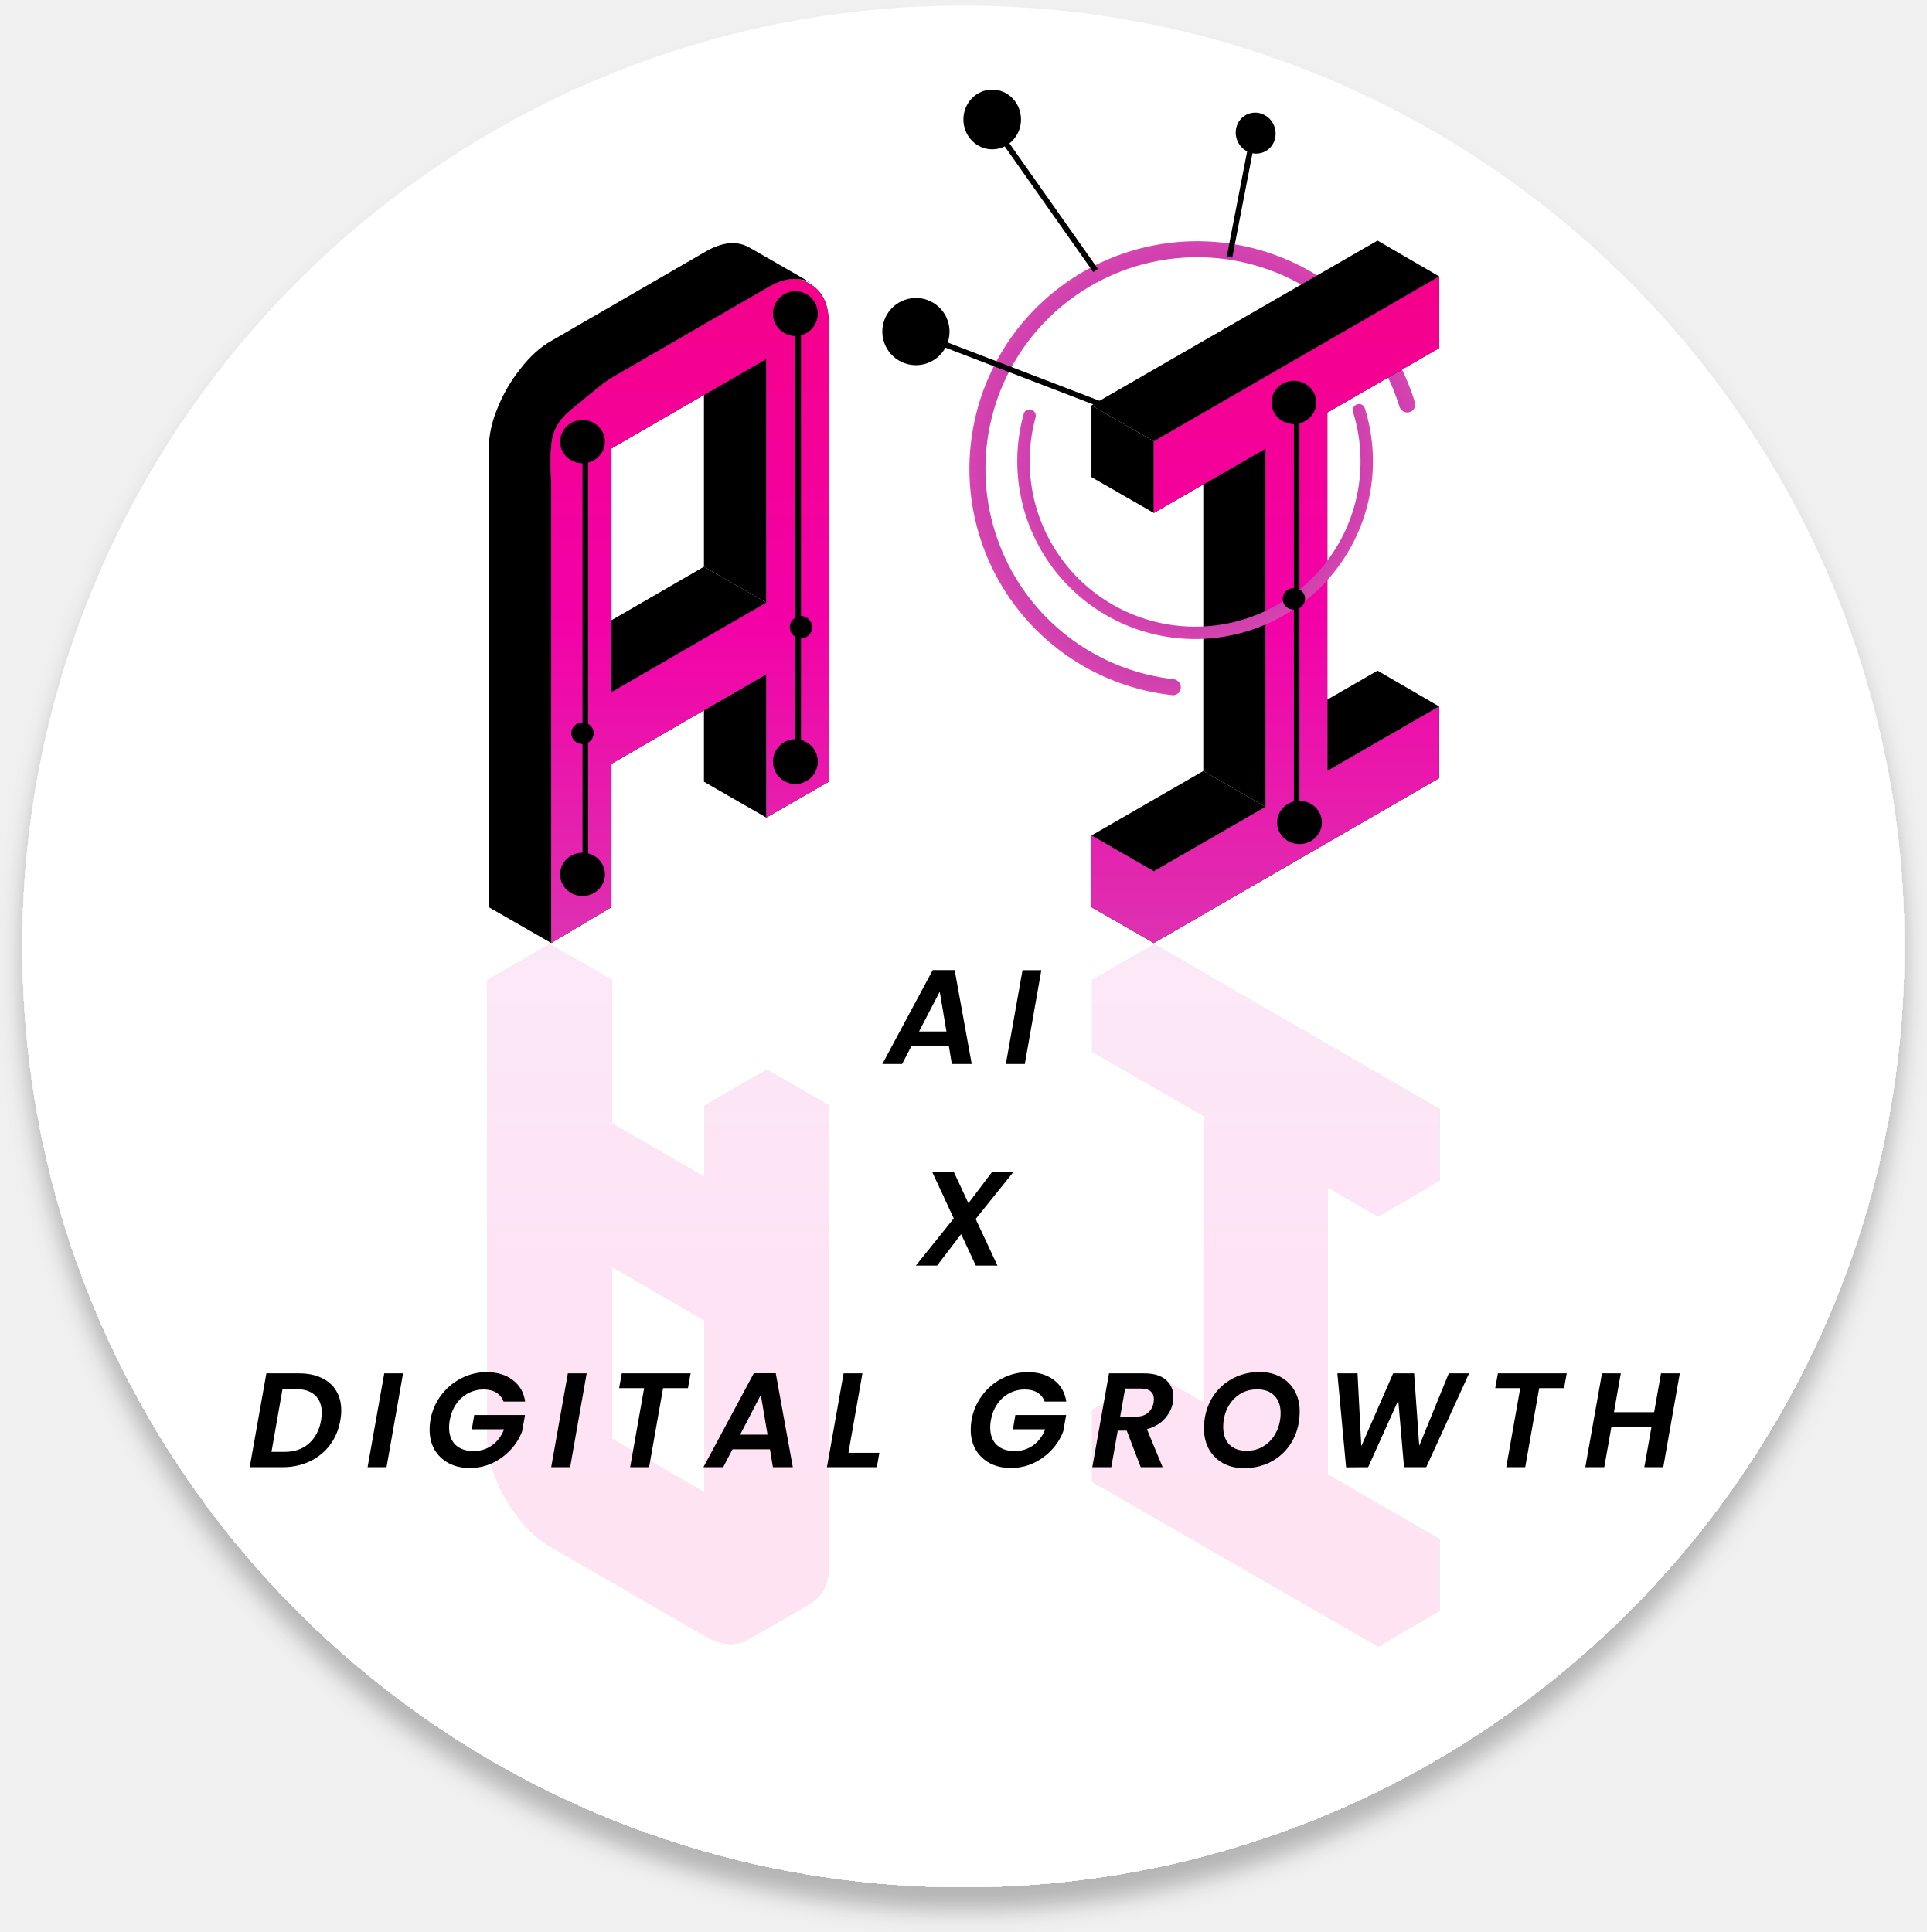
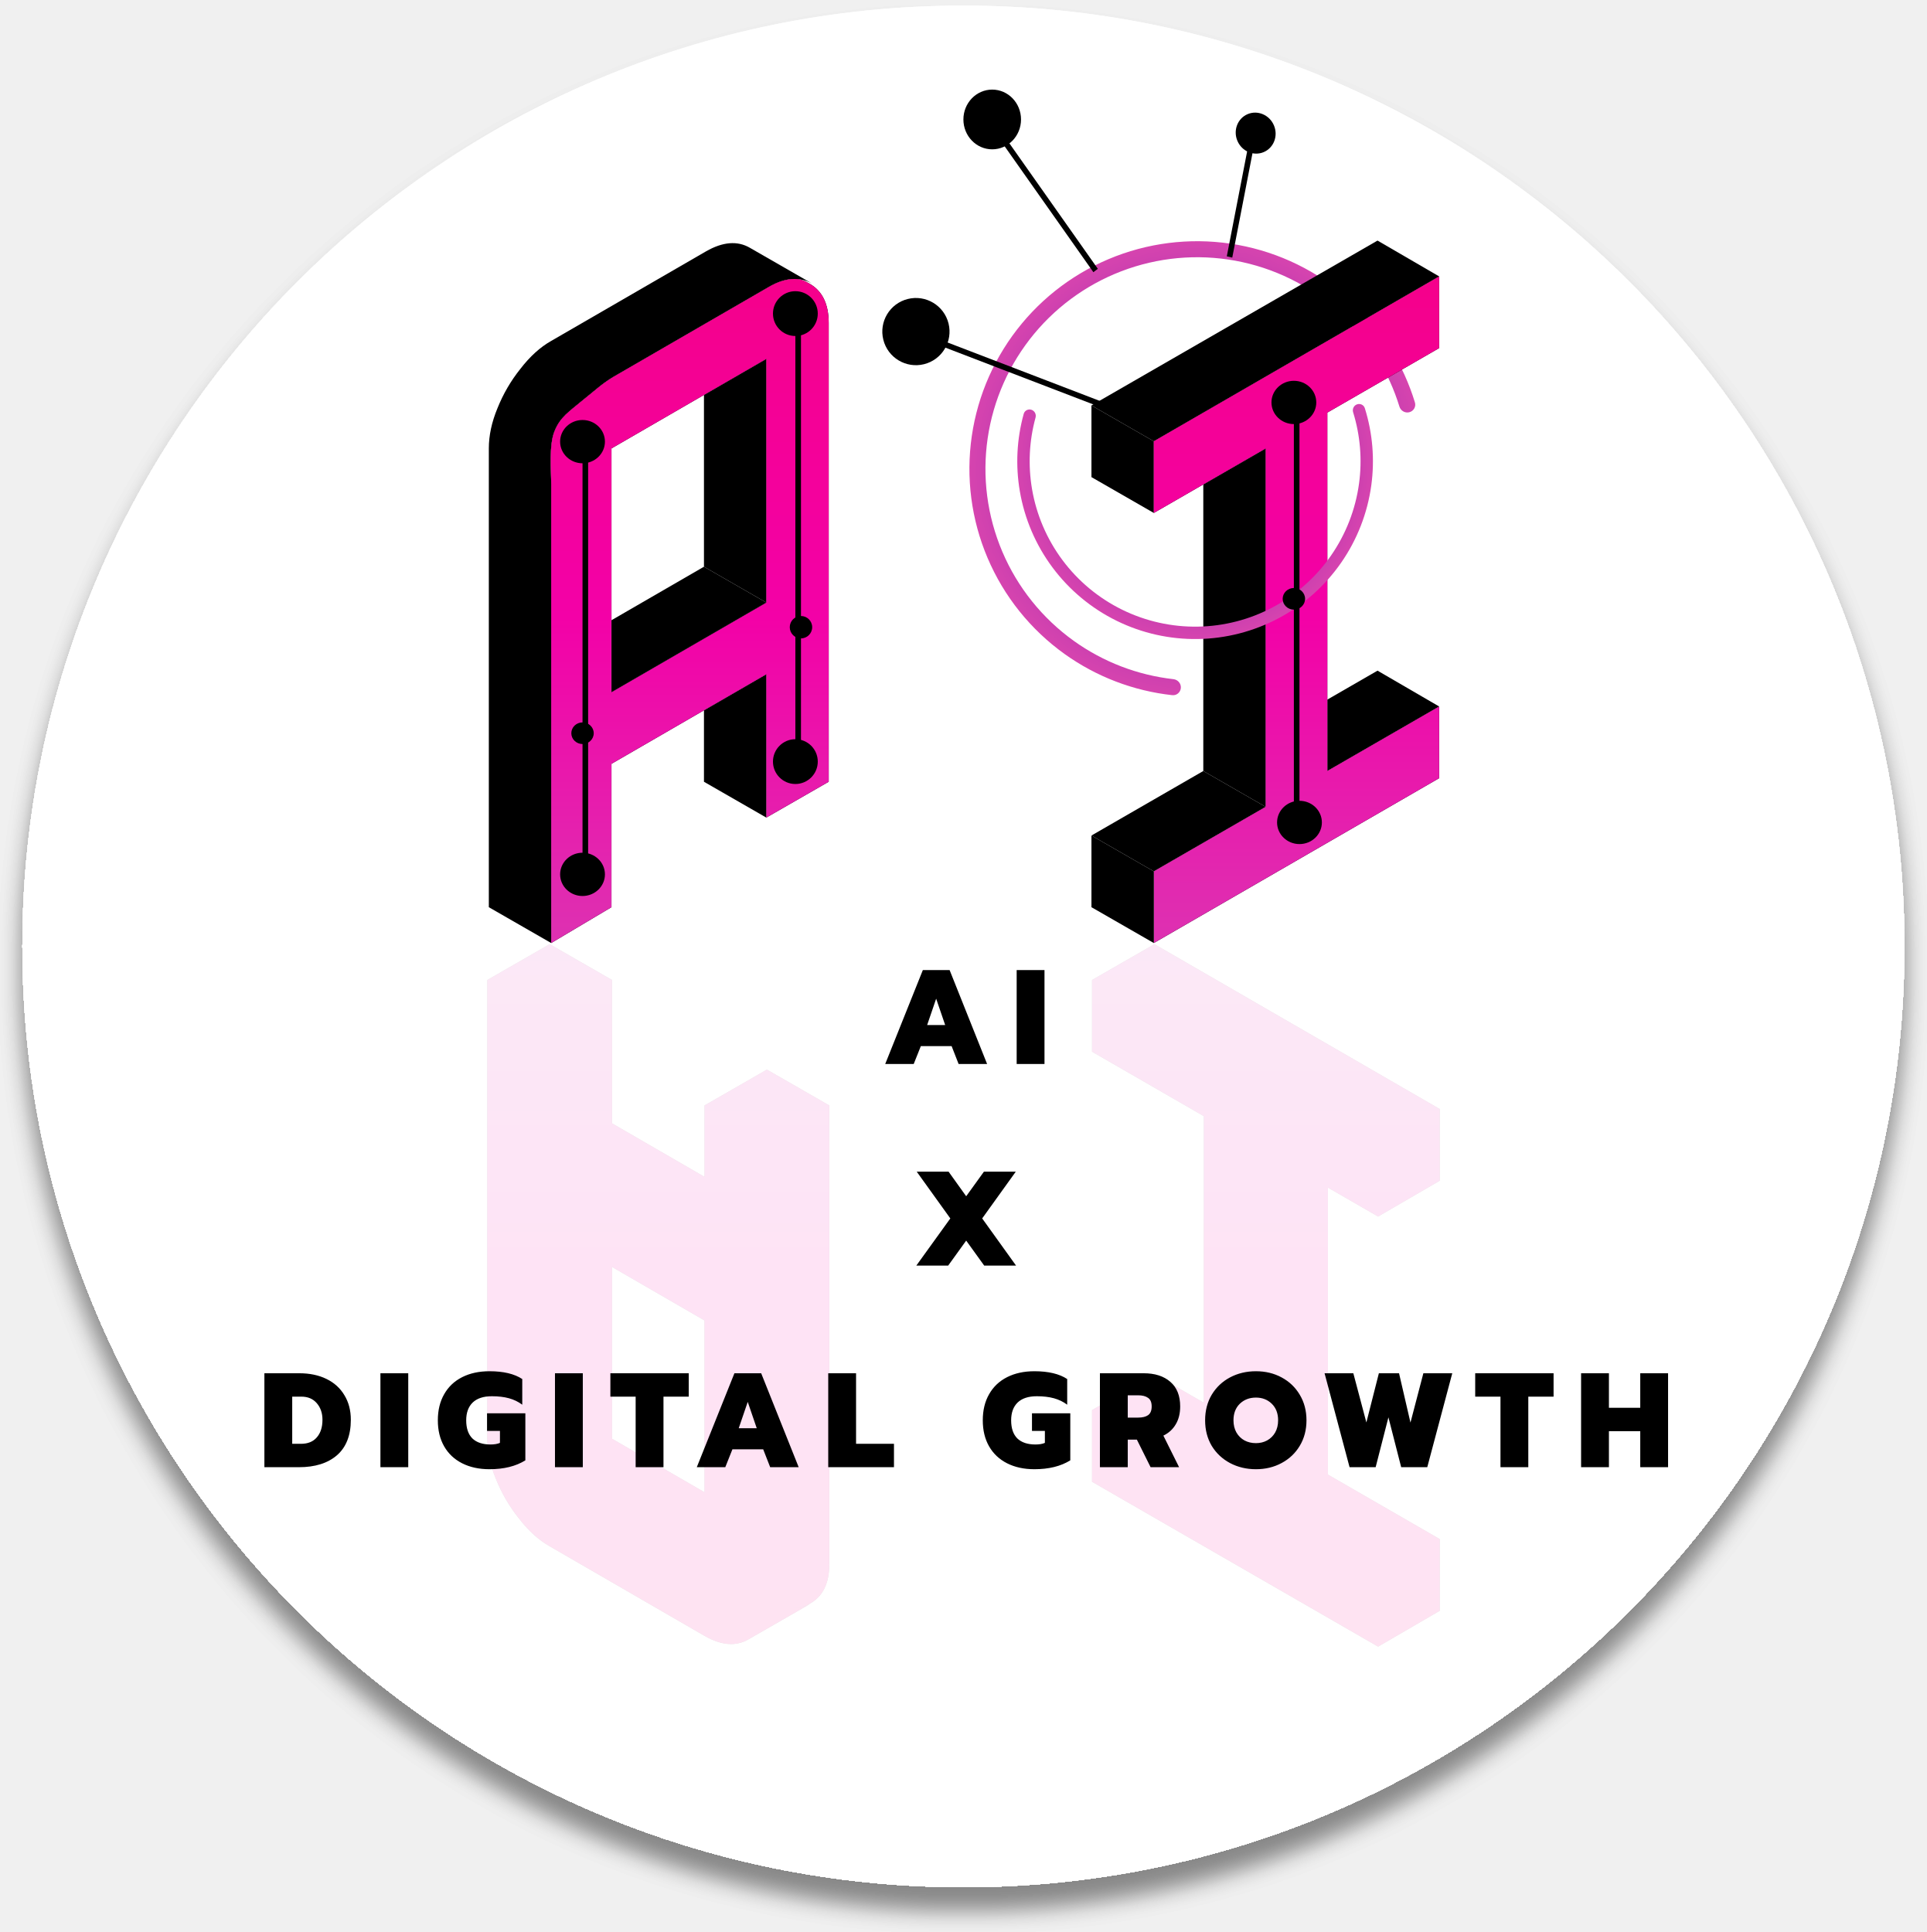
<svg xmlns="http://www.w3.org/2000/svg" width="344" height="345" viewBox="0 0 344 345" fill="none">
-   <g filter="url(#filter0_d_3014_167)">
+   <g filter="url(#filter0_d_3018_180)">
+     <circle cx="172" cy="169" r="168" fill="white" />
+   </g>
+   <g filter="url(#filter1_d_3018_180)">
    <circle cx="172" cy="169" r="168" fill="white" />
  </g>
  <g opacity="0.22">
    <g opacity="0.5">
      <path d="M226.069 192.92V256.92L206.101 245.4V258.2L257.045 287.64V274.84L237.077 263.32V199.32L257.045 210.84V198.04L206.101 168.6V181.4L226.069 192.92ZM226.069 192.92L206.101 181.4L194.965 187.8L214.933 199.32L226.069 192.92ZM206.101 181.4V168.6L194.965 175V187.8L206.101 181.4ZM257.045 210.84L237.077 199.32L226.069 205.72L246.037 217.24L257.045 210.84ZM226.069 256.92V192.92L214.933 199.32V263.32L226.069 256.92ZM257.045 287.64L206.101 258.2L194.965 264.6L246.037 294.04L257.045 287.64ZM206.101 258.2V245.4L194.965 251.8V264.6L206.101 258.2Z" fill="black" />
-       <path d="M226.069 192.92V256.92L206.101 245.4V258.2L257.045 287.64V274.84L237.077 263.32V199.32L257.045 210.84V198.04L206.101 168.6V181.4L226.069 192.92ZM226.069 192.92L206.101 181.4L194.965 187.8L214.933 199.32L226.069 192.92ZM206.101 181.4V168.6L194.965 175V187.8L206.101 181.4ZM257.045 210.84L237.077 199.32L226.069 205.72L246.037 217.24L257.045 210.84ZM226.069 256.92V192.92L214.933 199.32V263.32L226.069 256.92ZM257.045 287.64L206.101 258.2L194.965 264.6L246.037 294.04L257.045 287.64ZM206.101 258.2V245.4L194.965 251.8V264.6L206.101 258.2Z" fill="url(#paint0_linear_3014_167)" />
+       <path d="M226.069 192.92V256.92L206.101 245.4V258.2L257.045 287.64V274.84L237.077 263.32V199.32L257.045 210.84V198.04L206.101 168.6V181.4L226.069 192.92ZM226.069 192.92L206.101 181.4L194.965 187.8L214.933 199.32L226.069 192.92ZM206.101 181.4V168.6L194.965 175V187.8L206.101 181.4ZM257.045 210.84L237.077 199.32L226.069 205.72L246.037 217.24L257.045 210.84ZM226.069 256.92V192.92L214.933 199.32V263.32L226.069 256.92ZM257.045 287.64L206.101 258.2L194.965 264.6L246.037 294.04L257.045 287.64ZM206.101 258.2V245.4L194.965 251.8V264.6L206.101 258.2Z" fill="url(#paint0_linear_3018_180)" />
    </g>
    <g opacity="0.5">
      <path d="M109.272 269.72L136.92 285.72C139.821 287.427 142.381 287.64 144.6 286.36C146.904 285.08 148.056 282.733 148.056 279.32V197.4L136.92 191V216.6L109.272 200.6V175L98.136 168.6V250.52C98.136 252.824 98.648 255.213 99.672 257.688C100.696 260.248 102.061 262.595 103.768 264.728C105.475 266.947 107.309 268.611 109.272 269.72ZM136.92 229.4V272.92L109.272 256.92V213.4L136.92 229.4ZM136.92 216.6V191L125.784 197.4V223L136.92 216.6ZM136.92 272.92V229.4L125.784 235.8V279.32L136.92 272.92ZM136.92 229.4L109.272 213.4L98.136 219.8L125.784 235.8L136.92 229.4ZM144.728 286.36C142.424 287.64 139.821 287.427 136.92 285.72L109.272 269.72C107.309 268.611 105.475 266.947 103.768 264.728C102.061 262.595 100.696 260.248 99.672 257.688C98.648 255.213 98.136 252.824 98.136 250.52V168.6L87 175V256.92C87 259.224 87.512 261.613 88.536 264.088C89.56 266.648 90.925 268.995 92.632 271.128C94.339 273.347 96.173 275.011 98.136 276.12L125.784 292.12C128.771 293.827 131.373 294.04 133.592 292.76L144.728 286.36Z" fill="black" />
-       <path d="M109.272 269.72L136.92 285.72C139.821 287.427 142.381 287.64 144.6 286.36C146.904 285.08 148.056 282.733 148.056 279.32V197.4L136.92 191V216.6L109.272 200.6V175L98.136 168.6V250.52C98.136 252.824 98.648 255.213 99.672 257.688C100.696 260.248 102.061 262.595 103.768 264.728C105.475 266.947 107.309 268.611 109.272 269.72ZM136.92 229.4V272.92L109.272 256.92V213.4L136.92 229.4ZM136.92 216.6V191L125.784 197.4V223L136.92 216.6ZM136.92 272.92V229.4L125.784 235.8V279.32L136.92 272.92ZM136.92 229.4L109.272 213.4L98.136 219.8L125.784 235.8L136.92 229.4ZM144.728 286.36C142.424 287.64 139.821 287.427 136.92 285.72L109.272 269.72C107.309 268.611 105.475 266.947 103.768 264.728C102.061 262.595 100.696 260.248 99.672 257.688C98.648 255.213 98.136 252.824 98.136 250.52V168.6L87 175V256.92C87 259.224 87.512 261.613 88.536 264.088C89.56 266.648 90.925 268.995 92.632 271.128C94.339 273.347 96.173 275.011 98.136 276.12L125.784 292.12C128.771 293.827 131.373 294.04 133.592 292.76L144.728 286.36Z" fill="url(#paint1_linear_3014_167)" />
+       <path d="M109.272 269.72L136.92 285.72C139.821 287.427 142.381 287.64 144.6 286.36C146.904 285.08 148.056 282.733 148.056 279.32V197.4L136.92 191V216.6L109.272 200.6V175L98.136 168.6V250.52C98.136 252.824 98.648 255.213 99.672 257.688C100.696 260.248 102.061 262.595 103.768 264.728C105.475 266.947 107.309 268.611 109.272 269.72ZM136.92 229.4V272.92L109.272 256.92V213.4L136.92 229.4ZM136.92 216.6V191L125.784 197.4V223L136.92 216.6ZM136.92 272.92V229.4L125.784 235.8V279.32L136.92 272.92ZM136.92 229.4L109.272 213.4L98.136 219.8L125.784 235.8L136.92 229.4ZM144.728 286.36C142.424 287.64 139.821 287.427 136.92 285.72L109.272 269.72C107.309 268.611 105.475 266.947 103.768 264.728C102.061 262.595 100.696 260.248 99.672 257.688C98.648 255.213 98.136 252.824 98.136 250.52V168.6L87 175V256.92C87 259.224 87.512 261.613 88.536 264.088C89.56 266.648 90.925 268.995 92.632 271.128C94.339 273.347 96.173 275.011 98.136 276.12L125.784 292.12C128.771 293.827 131.373 294.04 133.592 292.76L144.728 286.36Z" fill="url(#paint1_linear_3018_180)" />
    </g>
  </g>
-   <path d="M169.406 186.808H162.71L161.054 190H157.526L166.526 173.224H170.438L173.486 190H169.934L169.406 186.808ZM168.974 184.192L167.774 177.088L164.078 184.192H168.974ZM185.914 173.248L182.962 190H179.578L182.554 173.248H185.914ZM174.189 217.672L178.077 226H174.213L171.597 220.384L167.301 226H163.509L170.277 217.576L166.413 209.248H170.277L172.893 214.864L177.141 209.248H180.957L174.189 217.672ZM53.413 245.248C54.965 245.248 56.301 245.52 57.421 246.064C58.557 246.592 59.421 247.352 60.013 248.344C60.621 249.336 60.925 250.512 60.925 251.872C60.925 252.48 60.869 253.072 60.757 253.648C60.469 255.328 59.845 256.8 58.885 258.064C57.941 259.312 56.741 260.28 55.285 260.968C53.829 261.656 52.213 262 50.437 262H44.581L47.557 245.248H53.413ZM50.821 259.264C52.581 259.264 54.021 258.768 55.141 257.776C56.277 256.784 57.005 255.408 57.325 253.648C57.405 253.12 57.445 252.664 57.445 252.28C57.445 250.936 57.045 249.896 56.245 249.16C55.461 248.424 54.309 248.056 52.789 248.056H50.437L48.469 259.264H50.821ZM71.96 245.248L69.008 262H65.624L68.6 245.248H71.96ZM76.84 253.6C77.128 251.952 77.76 250.48 78.736 249.184C79.712 247.872 80.912 246.856 82.336 246.136C83.76 245.4 85.272 245.032 86.872 245.032C88.76 245.032 90.312 245.496 91.528 246.424C92.76 247.336 93.504 248.624 93.76 250.288H89.896C89.64 249.584 89.208 249.048 88.6 248.68C87.992 248.312 87.24 248.128 86.344 248.128C85.352 248.128 84.432 248.352 83.584 248.8C82.736 249.248 82.024 249.888 81.448 250.72C80.872 251.552 80.488 252.512 80.296 253.6C80.216 253.984 80.176 254.424 80.176 254.92C80.176 256.232 80.56 257.264 81.328 258.016C82.112 258.752 83.184 259.12 84.544 259.12C85.808 259.12 86.912 258.776 87.856 258.088C88.816 257.4 89.528 256.448 89.992 255.232H84.232L84.664 252.688H93.736L93.208 255.616C92.776 256.784 92.104 257.864 91.192 258.856C90.28 259.848 89.192 260.648 87.928 261.256C86.664 261.848 85.312 262.144 83.872 262.144C82.448 262.144 81.192 261.856 80.104 261.28C79.032 260.704 78.192 259.904 77.584 258.88C76.992 257.84 76.696 256.64 76.696 255.28C76.696 254.736 76.744 254.176 76.84 253.6ZM104.742 245.248L101.79 262H98.406L101.382 245.248H104.742ZM123.301 245.248L122.821 247.888H118.381L115.885 262H112.501L114.997 247.888H110.533L111.013 245.248H123.301ZM137.465 258.808H130.769L129.113 262H125.585L134.585 245.224H138.497L141.545 262H137.993L137.465 258.808ZM137.033 256.192L135.833 249.088L132.137 256.192H137.033ZM151.476 259.432H156.996L156.54 262H147.636L150.612 245.248H153.972L151.476 259.432ZM173.45 253.6C173.738 251.952 174.37 250.48 175.346 249.184C176.322 247.872 177.522 246.856 178.946 246.136C180.37 245.4 181.882 245.032 183.482 245.032C185.37 245.032 186.922 245.496 188.138 246.424C189.37 247.336 190.114 248.624 190.37 250.288H186.506C186.25 249.584 185.818 249.048 185.21 248.68C184.602 248.312 183.85 248.128 182.954 248.128C181.962 248.128 181.042 248.352 180.194 248.8C179.346 249.248 178.634 249.888 178.058 250.72C177.482 251.552 177.098 252.512 176.906 253.6C176.826 253.984 176.786 254.424 176.786 254.92C176.786 256.232 177.17 257.264 177.938 258.016C178.722 258.752 179.794 259.12 181.154 259.12C182.418 259.12 183.522 258.776 184.466 258.088C185.426 257.4 186.138 256.448 186.602 255.232H180.842L181.274 252.688H190.346L189.818 255.616C189.386 256.784 188.714 257.864 187.802 258.856C186.89 259.848 185.802 260.648 184.538 261.256C183.274 261.848 181.922 262.144 180.482 262.144C179.058 262.144 177.802 261.856 176.714 261.28C175.642 260.704 174.802 259.904 174.194 258.88C173.602 257.84 173.306 256.64 173.306 255.28C173.306 254.736 173.354 254.176 173.45 253.6ZM204.28 245.248C205.992 245.248 207.288 245.64 208.168 246.424C209.048 247.192 209.488 248.2 209.488 249.448C209.488 249.752 209.464 250.064 209.416 250.384C209.224 251.472 208.728 252.464 207.928 253.36C207.144 254.24 206.088 254.856 204.76 255.208L207.568 262H203.656L201.16 255.472H199.552L198.4 262H195.016L197.992 245.248H204.28ZM205.96 250.456C205.992 250.168 206.008 249.976 206.008 249.88C206.008 249.272 205.816 248.8 205.432 248.464C205.048 248.128 204.464 247.96 203.68 247.96H200.872L199.984 252.976H202.792C203.688 252.976 204.4 252.752 204.928 252.304C205.472 251.856 205.816 251.24 205.96 250.456ZM222.079 262.168C220.671 262.168 219.423 261.872 218.335 261.28C217.263 260.672 216.431 259.84 215.839 258.784C215.247 257.712 214.951 256.488 214.951 255.112C214.951 253.192 215.375 251.464 216.223 249.928C217.087 248.392 218.271 247.192 219.775 246.328C221.295 245.448 222.999 245.008 224.887 245.008C226.311 245.008 227.559 245.304 228.631 245.896C229.719 246.488 230.559 247.32 231.151 248.392C231.743 249.448 232.039 250.656 232.039 252.016C232.039 253.968 231.615 255.712 230.767 257.248C229.919 258.784 228.735 259.992 227.215 260.872C225.695 261.736 223.983 262.168 222.079 262.168ZM222.559 259.072C223.759 259.072 224.815 258.768 225.727 258.16C226.655 257.552 227.367 256.736 227.863 255.712C228.375 254.672 228.631 253.544 228.631 252.328C228.631 251.016 228.263 249.984 227.527 249.232C226.791 248.48 225.759 248.104 224.431 248.104C223.247 248.104 222.191 248.408 221.263 249.016C220.351 249.624 219.639 250.44 219.127 251.464C218.631 252.488 218.383 253.608 218.383 254.824C218.383 256.136 218.743 257.176 219.463 257.944C220.199 258.696 221.231 259.072 222.559 259.072ZM262.283 245.248L254.627 262H250.667L249.635 250.072L244.259 262L240.323 262.024L238.763 245.248H242.363L243.035 258.256L248.723 245.248H252.467L253.379 258.184L258.659 245.248H262.283ZM279.716 245.248L279.236 247.888H274.796L272.3 262H268.916L271.412 247.888H266.948L267.428 245.248H279.716ZM299.904 245.248L296.952 262H293.568L294.84 254.824H287.688L286.416 262H283.032L286.008 245.248H289.368L288.144 252.184H295.32L296.544 245.248H299.904Z" fill="black" />
-   <path d="M251.622 73.609C252.386 73.405 252.842 72.62 252.611 71.864C250.578 65.199 246.863 59.161 241.814 54.335C236.42 49.18 229.711 45.609 222.422 44.013C215.133 42.417 207.546 42.858 200.491 45.287C193.436 47.716 187.185 52.04 182.424 57.785C177.663 63.53 174.575 70.474 173.498 77.858C172.421 85.241 173.396 92.778 176.318 99.644C179.239 106.51 183.994 112.439 190.061 116.783C195.74 120.848 202.363 123.377 209.289 124.138C210.075 124.224 210.762 123.63 210.821 122.841V122.841C210.879 122.053 210.287 121.369 209.502 121.281C203.099 120.561 196.979 118.214 191.728 114.455C186.088 110.417 181.668 104.906 178.952 98.523C176.236 92.141 175.329 85.134 176.33 78.271C177.332 71.407 180.203 64.952 184.628 59.611C189.054 54.271 194.865 50.252 201.423 47.993C207.981 45.735 215.034 45.326 221.81 46.809C228.586 48.293 234.822 51.613 239.836 56.405C244.506 60.867 247.947 66.446 249.844 72.603C250.076 73.358 250.858 73.813 251.622 73.609V73.609Z" fill="url(#paint2_angular_3014_167)" />
+   <path d="M164.76 173.224H169.536L176.232 190H171.144L169.896 186.808H164.4L163.128 190H158.04L164.76 173.224ZM168.744 183.04L167.136 178.336L165.528 183.04H168.744ZM181.509 173.224H186.477V190H181.509V173.224ZM169.665 217.576L163.665 209.224H169.353L172.497 213.616L175.665 209.224H181.353L175.353 217.576L181.401 226H175.713L172.497 221.536L169.281 226H163.593L169.665 217.576ZM47.203 245.224H53.419C55.275 245.224 56.891 245.56 58.267 246.232C59.659 246.904 60.731 247.872 61.483 249.136C62.251 250.384 62.635 251.848 62.635 253.528C62.635 256.312 61.811 258.424 60.163 259.864C58.515 261.288 56.251 262 53.371 262H47.203V245.224ZM53.731 257.824C54.963 257.824 55.907 257.44 56.563 256.672C57.235 255.904 57.571 254.856 57.571 253.528C57.571 252.344 57.235 251.36 56.563 250.576C55.891 249.792 54.971 249.4 53.803 249.4H52.171V257.824H53.731ZM67.918 245.224H72.886V262H67.918V245.224ZM87.385 262.36C85.529 262.36 83.905 262.008 82.513 261.304C81.121 260.6 80.049 259.592 79.297 258.28C78.545 256.968 78.169 255.416 78.169 253.624C78.169 251.832 78.545 250.28 79.297 248.968C80.049 247.64 81.121 246.624 82.513 245.92C83.905 245.216 85.529 244.864 87.385 244.864C89.881 244.864 91.833 245.328 93.241 246.256V250.84C92.537 250.312 91.745 249.928 90.865 249.688C89.985 249.448 88.969 249.328 87.817 249.328C86.313 249.328 85.169 249.704 84.385 250.456C83.617 251.208 83.233 252.264 83.233 253.624C83.233 255.048 83.601 256.128 84.337 256.864C85.089 257.584 86.169 257.944 87.577 257.944C88.265 257.944 88.825 257.848 89.257 257.656V255.52H86.953V252.376H93.793V260.776C92.097 261.832 89.961 262.36 87.385 262.36ZM99.082 245.224H104.051V262H99.082V245.224ZM113.485 249.4H108.973V245.224H122.965V249.4H118.453V262H113.485V249.4ZM131.12 245.224H135.896L142.592 262H137.504L136.256 258.808H130.76L129.488 262H124.4L131.12 245.224ZM135.104 255.04L133.496 250.336L131.888 255.04H135.104ZM147.868 245.224H152.836V257.824H159.604V262H147.868V245.224ZM184.675 262.36C182.819 262.36 181.195 262.008 179.803 261.304C178.411 260.6 177.339 259.592 176.587 258.28C175.835 256.968 175.459 255.416 175.459 253.624C175.459 251.832 175.835 250.28 176.587 248.968C177.339 247.64 178.411 246.624 179.803 245.92C181.195 245.216 182.819 244.864 184.675 244.864C187.171 244.864 189.123 245.328 190.531 246.256V250.84C189.827 250.312 189.035 249.928 188.155 249.688C187.275 249.448 186.259 249.328 185.107 249.328C183.603 249.328 182.459 249.704 181.675 250.456C180.907 251.208 180.523 252.264 180.523 253.624C180.523 255.048 180.891 256.128 181.627 256.864C182.379 257.584 183.459 257.944 184.867 257.944C185.555 257.944 186.115 257.848 186.547 257.656V255.52H184.243V252.376H191.083V260.776C189.387 261.832 187.251 262.36 184.675 262.36ZM196.373 245.224H204.173C206.189 245.224 207.781 245.736 208.949 246.76C210.117 247.768 210.701 249.232 210.701 251.152C210.701 252.4 210.437 253.464 209.909 254.344C209.397 255.224 208.661 255.896 207.701 256.36L210.509 262H205.421L202.973 257.08H201.341V262H196.373V245.224ZM203.189 253.144C203.957 253.144 204.549 253 204.965 252.712C205.397 252.408 205.613 251.888 205.613 251.152C205.613 250.416 205.397 249.904 204.965 249.616C204.549 249.312 203.957 249.16 203.189 249.16H201.341V253.144H203.189ZM224.226 262.36C222.53 262.36 220.986 261.992 219.594 261.256C218.218 260.52 217.13 259.496 216.33 258.184C215.546 256.856 215.154 255.336 215.154 253.624C215.154 251.912 215.546 250.392 216.33 249.064C217.13 247.736 218.218 246.704 219.594 245.968C220.986 245.232 222.53 244.864 224.226 244.864C225.922 244.864 227.45 245.232 228.81 245.968C230.186 246.704 231.266 247.736 232.05 249.064C232.85 250.392 233.25 251.912 233.25 253.624C233.25 255.336 232.85 256.856 232.05 258.184C231.266 259.496 230.186 260.52 228.81 261.256C227.45 261.992 225.922 262.36 224.226 262.36ZM224.226 257.704C224.962 257.704 225.626 257.544 226.218 257.224C226.826 256.888 227.306 256.416 227.658 255.808C228.01 255.184 228.186 254.456 228.186 253.624C228.186 252.392 227.81 251.408 227.058 250.672C226.306 249.936 225.362 249.568 224.226 249.568C223.074 249.568 222.114 249.936 221.346 250.672C220.594 251.408 220.218 252.392 220.218 253.624C220.218 254.456 220.394 255.184 220.746 255.808C221.098 256.416 221.578 256.888 222.186 257.224C222.794 257.544 223.474 257.704 224.226 257.704ZM236.479 245.224H241.615L243.943 254.008L246.175 245.224H249.775L251.815 254.032L254.119 245.224H259.279L254.815 262H250.159L247.879 253.096L245.599 262H240.943L236.479 245.224ZM267.885 249.4H263.373V245.224H277.365V249.4H272.853V262H267.885V249.4ZM282.279 245.224H287.247V251.392H292.839V245.224H297.807V262H292.839V255.568H287.247V262H282.279V245.224Z" fill="black" />
+   <path d="M251.622 73.609C252.386 73.405 252.842 72.62 252.611 71.864C250.578 65.199 246.863 59.161 241.814 54.335C236.42 49.18 229.711 45.609 222.422 44.013C215.133 42.417 207.546 42.858 200.491 45.287C193.436 47.716 187.185 52.04 182.424 57.785C177.663 63.53 174.575 70.474 173.498 77.858C172.421 85.241 173.396 92.778 176.318 99.644C179.239 106.51 183.994 112.439 190.061 116.783C195.74 120.848 202.363 123.377 209.289 124.138C210.075 124.224 210.762 123.63 210.821 122.841V122.841C210.879 122.053 210.287 121.369 209.502 121.281C203.099 120.561 196.979 118.214 191.728 114.455C186.088 110.417 181.668 104.906 178.952 98.523C176.236 92.141 175.329 85.134 176.33 78.271C177.332 71.407 180.203 64.952 184.628 59.611C189.054 54.271 194.865 50.252 201.423 47.993C207.981 45.735 215.034 45.326 221.81 46.809C228.586 48.293 234.822 51.613 239.836 56.405C244.506 60.867 247.947 66.446 249.844 72.603C250.076 73.358 250.858 73.813 251.622 73.609V73.609Z" fill="url(#paint2_angular_3018_180)" />
  <line y1="-0.5" x2="19.512" y2="-0.5" transform="matrix(0.190159 -0.981753 0.974166 0.225832 220 46)" stroke="black" />
  <ellipse cx="224.179" cy="23.772" rx="3.681" ry="3.541" transform="rotate(67 224.179 23.7719)" fill="black" />
  <line x1="198.258" y1="72.859" x2="168.195" y2="61.319" stroke="black" />
  <circle cx="163.523" cy="59.212" r="6" transform="rotate(-14 163.523 59.2125)" fill="black" />
  <path d="M225.965 144.08V131.28V80.08L214.829 86.505V137.68L225.965 144.08Z" fill="black" />
  <path d="M205.997 155.6L225.965 144.08L214.829 137.68L194.861 149.2L205.997 155.6Z" fill="black" />
  <path d="M236.973 137.68L256.941 126.16L245.933 119.76L236.973 124.929V137.68Z" fill="black" />
  <path d="M205.997 91.6V78.8L194.861 72.4V85.2L205.997 91.6Z" fill="black" />
-   <path fill-rule="evenodd" clip-rule="evenodd" d="M214.829 86.505L225.965 80.08V131.28V144.08L205.997 155.6L194.861 149.2V162L205.997 168.4L256.941 138.96V126.16L236.973 137.68V124.929V73.68L256.941 62.16V49.36L214.843 73.688L214.829 73.68V73.696L205.997 78.8V91.6L214.829 86.505Z" fill="black" />
-   <path fill-rule="evenodd" clip-rule="evenodd" d="M214.829 86.505L225.965 80.08V131.28V144.08L205.997 155.6L194.861 149.2V162L205.997 168.4L256.941 138.96V126.16L236.973 137.68V124.929V73.68L256.941 62.16V49.36L214.843 73.688L214.829 73.68V73.696L205.997 78.8V91.6L214.829 86.505Z" fill="url(#paint3_linear_3014_167)" />
  <path d="M194.861 72.4L205.997 78.8L214.829 73.696V73.68L214.843 73.688L256.941 49.36L245.933 42.96L194.861 72.4Z" fill="black" />
+   <path fill-rule="evenodd" clip-rule="evenodd" d="M225.965 80.08L214.829 86.505L205.997 91.6V78.8L214.829 73.696V73.68L214.843 73.688L256.941 49.36V62.16L236.973 73.68V124.929V137.68L256.941 126.16V138.96L205.997 168.4V155.6L225.965 144.08V131.28V80.08Z" fill="black" />
+   <path fill-rule="evenodd" clip-rule="evenodd" d="M225.965 80.08L214.829 86.505L205.997 91.6V78.8L214.829 73.696V73.68L214.843 73.688L256.941 49.36V62.16L236.973 73.68V124.929V137.68L256.941 126.16V138.96L205.997 168.4V155.6L225.965 144.08V131.28V80.08Z" fill="url(#paint3_linear_3018_180)" />
+   <path d="M205.997 168.4V155.6L194.861 149.2V162L205.997 168.4Z" fill="black" />
  <path d="M136.816 107.6V64.08L125.68 70.524V101.2L136.816 107.6Z" fill="black" />
  <path d="M136.816 146V120.4L125.68 126.844V139.6L136.816 146Z" fill="black" />
  <path d="M98.407 168.4V117.2V86.48C98.407 84.176 97.976 79.475 99 77C100.024 74.44 101.625 73.5 104 71.5C106.5 69.5 107.5 68.5 109.543 67.28L126.055 57.724V57.68L126.094 57.702L137.191 51.28C138.857 50.3 140.41 49.813 141.85 49.817C142.956 49.813 144.005 50.088 144.999 50.64L133.863 44.24C131.645 42.96 129.042 43.173 126.055 44.88L98.407 60.88C96.445 61.989 94.61 63.653 92.903 65.872C91.197 68.005 89.832 70.352 88.808 72.912C87.784 75.386 87.272 77.776 87.272 80.08V162L98.407 168.4Z" fill="black" />
  <path fill-rule="evenodd" clip-rule="evenodd" d="M141.85 49.817C142.919 49.82 143.551 50.095 144.496 50.64C146.8 51.92 147.952 54.267 147.952 57.68V139.6L136.816 146V120.4L125.68 126.844L109.168 136.4V162L98.407 168.4V117.2V86.48C98.407 84.176 97.976 79.475 99 77C100.024 74.44 101.625 73.5 104 71.5C106.5 69.5 107.5 68.5 109.543 67.28L126.055 57.724V57.68L126.094 57.702L137.191 51.28C138.857 50.3 140.41 49.813 141.85 49.817ZM136.816 64.08L125.68 70.524L109.168 80.08V110.755V123.6L125.68 114.044V114L125.719 114.022L136.816 107.6V64.08Z" fill="black" />
-   <path fill-rule="evenodd" clip-rule="evenodd" d="M141.85 49.817C142.919 49.82 143.551 50.095 144.496 50.64C146.8 51.92 147.952 54.267 147.952 57.68V139.6L136.816 146V120.4L125.68 126.844L109.168 136.4V162L98.407 168.4V117.2V86.48C98.407 84.176 97.976 79.475 99 77C100.024 74.44 101.625 73.5 104 71.5C106.5 69.5 107.5 68.5 109.543 67.28L126.055 57.724V57.68L126.094 57.702L137.191 51.28C138.857 50.3 140.41 49.813 141.85 49.817ZM136.816 64.08L125.68 70.524L109.168 80.08V110.755V123.6L125.68 114.044V114L125.719 114.022L136.816 107.6V64.08Z" fill="url(#paint4_linear_3014_167)" />
+   <path fill-rule="evenodd" clip-rule="evenodd" d="M141.85 49.817C142.919 49.82 143.551 50.095 144.496 50.64C146.8 51.92 147.952 54.267 147.952 57.68V139.6L136.816 146V120.4L125.68 126.844L109.168 136.4V162L98.407 168.4V117.2V86.48C98.407 84.176 97.976 79.475 99 77C100.024 74.44 101.625 73.5 104 71.5C106.5 69.5 107.5 68.5 109.543 67.28L126.055 57.724V57.68L126.094 57.702L137.191 51.28C138.857 50.3 140.41 49.813 141.85 49.817ZM136.816 64.08L125.68 70.524L109.168 80.08V110.755V123.6L125.68 114.044V114L125.719 114.022L136.816 107.6V64.08Z" fill="url(#paint4_linear_3018_180)" />
  <path d="M136.816 107.6L125.68 101.2L109.168 110.755V123.6L125.68 114.044V114L125.719 114.022L136.816 107.6Z" fill="black" />
-   <path d="M184.136 73.171C183.554 72.988 182.931 73.311 182.768 73.9C181.527 78.383 181.286 83.089 182.066 87.684C182.909 92.642 184.917 97.33 187.926 101.36C190.935 105.391 194.859 108.648 199.373 110.865C203.888 113.082 208.865 114.194 213.894 114.111C218.923 114.027 223.86 112.75 228.299 110.384C232.737 108.019 236.55 104.633 239.424 100.505C242.297 96.376 244.149 91.625 244.826 86.641C245.453 82.023 245.056 77.328 243.667 72.888C243.485 72.305 242.851 72.003 242.275 72.205V72.205C241.699 72.408 241.398 73.039 241.579 73.623C242.852 77.731 243.214 82.072 242.634 86.343C242.004 90.98 240.281 95.4 237.608 99.241C234.935 103.081 231.388 106.231 227.258 108.432C223.129 110.633 218.536 111.821 213.857 111.899C209.179 111.976 204.549 110.941 200.349 108.879C196.148 106.817 192.498 103.786 189.699 100.037C186.9 96.287 185.031 91.926 184.248 87.313C183.526 83.064 183.743 78.713 184.88 74.565C185.041 73.975 184.719 73.355 184.136 73.171V73.171Z" fill="url(#paint5_angular_3014_167)" />
+   <path d="M184.136 73.171C183.554 72.988 182.931 73.311 182.768 73.9C181.527 78.383 181.286 83.089 182.066 87.684C182.909 92.642 184.917 97.33 187.926 101.36C190.935 105.391 194.859 108.648 199.373 110.865C203.888 113.082 208.865 114.194 213.894 114.111C218.923 114.027 223.86 112.75 228.299 110.384C232.737 108.019 236.55 104.633 239.424 100.505C242.297 96.376 244.149 91.625 244.826 86.641C245.453 82.023 245.056 77.328 243.667 72.888C243.485 72.305 242.851 72.003 242.275 72.205V72.205C241.699 72.408 241.398 73.039 241.579 73.623C242.852 77.731 243.214 82.072 242.634 86.343C242.004 90.98 240.281 95.4 237.608 99.241C234.935 103.081 231.388 106.231 227.258 108.432C223.129 110.633 218.536 111.821 213.857 111.899C209.179 111.976 204.549 110.941 200.349 108.879C196.148 106.817 192.498 103.786 189.699 100.037C186.9 96.287 185.031 91.926 184.248 87.313C183.526 83.064 183.743 78.713 184.88 74.565C185.041 73.975 184.719 73.355 184.136 73.171V73.171Z" fill="url(#paint5_angular_3018_180)" />
  <line y1="-0.5" x2="28.273" y2="-0.5" transform="matrix(-0.576022 -0.817434 0.796993 -0.603989 196 48)" stroke="black" />
  <ellipse cx="177.143" cy="21.333" rx="5.143" ry="5.333" fill="black" />
  <circle cx="142" cy="136" r="4" fill="black" />
  <circle cx="143" cy="112" r="2" fill="black" />
  <circle cx="142" cy="56" r="4" fill="black" />
  <line x1="142.5" y1="59" x2="142.5" y2="135" stroke="black" />
  <ellipse cx="104" cy="156.137" rx="4" ry="3.864" fill="black" />
  <ellipse cx="104" cy="130.932" rx="2" ry="1.932" fill="black" />
  <ellipse cx="104" cy="78.864" rx="4" ry="3.864" fill="black" />
  <line x1="104.5" y1="81.761" x2="104.5" y2="155.17" stroke="black" />
  <ellipse cx="232" cy="146.864" rx="4" ry="3.864" fill="black" />
  <ellipse cx="231" cy="106.932" rx="2" ry="1.932" fill="black" />
  <ellipse cx="231" cy="71.864" rx="4" ry="3.864" fill="black" />
  <line x1="231.5" y1="72" x2="231.5" y2="145.409" stroke="black" />
  <defs>
-     <filter id="filter0_d_3014_167" x="0" y="1" width="344" height="344" filterUnits="userSpaceOnUse" color-interpolation-filters="sRGB">
+     <filter id="filter0_d_3018_180" x="0" y="1" width="344" height="344" filterUnits="userSpaceOnUse" color-interpolation-filters="sRGB">
      <feFlood flood-opacity="0" result="BackgroundImageFix" />
      <feColorMatrix in="SourceAlpha" type="matrix" values="0 0 0 0 0 0 0 0 0 0 0 0 0 0 0 0 0 0 127 0" result="hardAlpha" />
      <feOffset dy="4" />
      <feGaussianBlur stdDeviation="2" />
      <feComposite in2="hardAlpha" operator="out" />
      <feColorMatrix type="matrix" values="0 0 0 0 0 0 0 0 0 0 0 0 0 0 0 0 0 0 0.25 0" />
-       <feBlend mode="normal" in2="BackgroundImageFix" result="effect1_dropShadow_3014_167" />
-       <feBlend mode="normal" in="SourceGraphic" in2="effect1_dropShadow_3014_167" result="shape" />
+       <feBlend mode="normal" in2="BackgroundImageFix" result="effect1_dropShadow_3018_180" />
+       <feBlend mode="normal" in="SourceGraphic" in2="effect1_dropShadow_3018_180" result="shape" />
    </filter>
-     <linearGradient id="paint0_linear_3014_167" x1="172.103" y1="337" x2="172.103" y2="127" gradientUnits="userSpaceOnUse">
+     <filter id="filter1_d_3018_180" x="0" y="1" width="344" height="344" filterUnits="userSpaceOnUse" color-interpolation-filters="sRGB">
+       <feFlood flood-opacity="0" result="BackgroundImageFix" />
+       <feColorMatrix in="SourceAlpha" type="matrix" values="0 0 0 0 0 0 0 0 0 0 0 0 0 0 0 0 0 0 127 0" result="hardAlpha" />
+       <feOffset dy="4" />
+       <feGaussianBlur stdDeviation="2" />
+       <feComposite in2="hardAlpha" operator="out" />
+       <feColorMatrix type="matrix" values="0 0 0 0 0 0 0 0 0 0 0 0 0 0 0 0 0 0 0.25 0" />
+       <feBlend mode="normal" in2="BackgroundImageFix" result="effect1_dropShadow_3018_180" />
+       <feBlend mode="normal" in="SourceGraphic" in2="effect1_dropShadow_3018_180" result="shape" />
+     </filter>
+     <linearGradient id="paint0_linear_3018_180" x1="172.103" y1="337" x2="172.103" y2="127" gradientUnits="userSpaceOnUse">
      <stop stop-color="#F60074" />
      <stop offset="0.525" stop-color="#F301A7" />
      <stop offset="1" stop-color="#CE54B9" />
    </linearGradient>
-     <linearGradient id="paint1_linear_3014_167" x1="172.103" y1="337" x2="172.103" y2="127" gradientUnits="userSpaceOnUse">
+     <linearGradient id="paint1_linear_3018_180" x1="172.103" y1="337" x2="172.103" y2="127" gradientUnits="userSpaceOnUse">
      <stop stop-color="#F60074" />
      <stop offset="0.525" stop-color="#F301A7" />
      <stop offset="1" stop-color="#CE54B9" />
    </linearGradient>
-     <radialGradient id="paint2_angular_3014_167" cx="0" cy="0" r="1" gradientUnits="userSpaceOnUse" gradientTransform="translate(213.726 83.7262) rotate(87) scale(40.6542)">
+     <radialGradient id="paint2_angular_3018_180" cx="0" cy="0" r="1" gradientUnits="userSpaceOnUse" gradientTransform="translate(213.726 83.7262) rotate(87) scale(40.6542)">
      <stop stop-color="#6511A5" />
      <stop offset="0.855" stop-color="#C63DAE" />
      <stop offset="1" stop-color="#D644AF" />
    </radialGradient>
-     <linearGradient id="paint3_linear_3014_167" x1="172" y1="-2.7198e-05" x2="172" y2="210" gradientUnits="userSpaceOnUse">
+     <linearGradient id="paint3_linear_3018_180" x1="172" y1="-2.7198e-05" x2="172" y2="210" gradientUnits="userSpaceOnUse">
      <stop stop-color="#F60074" />
      <stop offset="0.525" stop-color="#F301A7" />
      <stop offset="1" stop-color="#CE54B9" />
    </linearGradient>
-     <linearGradient id="paint4_linear_3014_167" x1="172.002" y1="-0" x2="172.002" y2="210" gradientUnits="userSpaceOnUse">
+     <linearGradient id="paint4_linear_3018_180" x1="172.002" y1="-0" x2="172.002" y2="210" gradientUnits="userSpaceOnUse">
      <stop stop-color="#F60074" />
      <stop offset="0.525" stop-color="#F301A7" />
      <stop offset="1" stop-color="#CE54B9" />
    </linearGradient>
-     <radialGradient id="paint5_angular_3014_167" cx="0" cy="0" r="1" gradientUnits="userSpaceOnUse" gradientTransform="translate(213.367 82.3666) rotate(87) scale(31.7485)">
+     <radialGradient id="paint5_angular_3018_180" cx="0" cy="0" r="1" gradientUnits="userSpaceOnUse" gradientTransform="translate(213.367 82.3666) rotate(87) scale(31.7485)">
      <stop stop-color="#6511A5" />
      <stop offset="0.855" stop-color="#C63DAE" />
      <stop offset="1" stop-color="#D644AF" />
    </radialGradient>
  </defs>
</svg>
